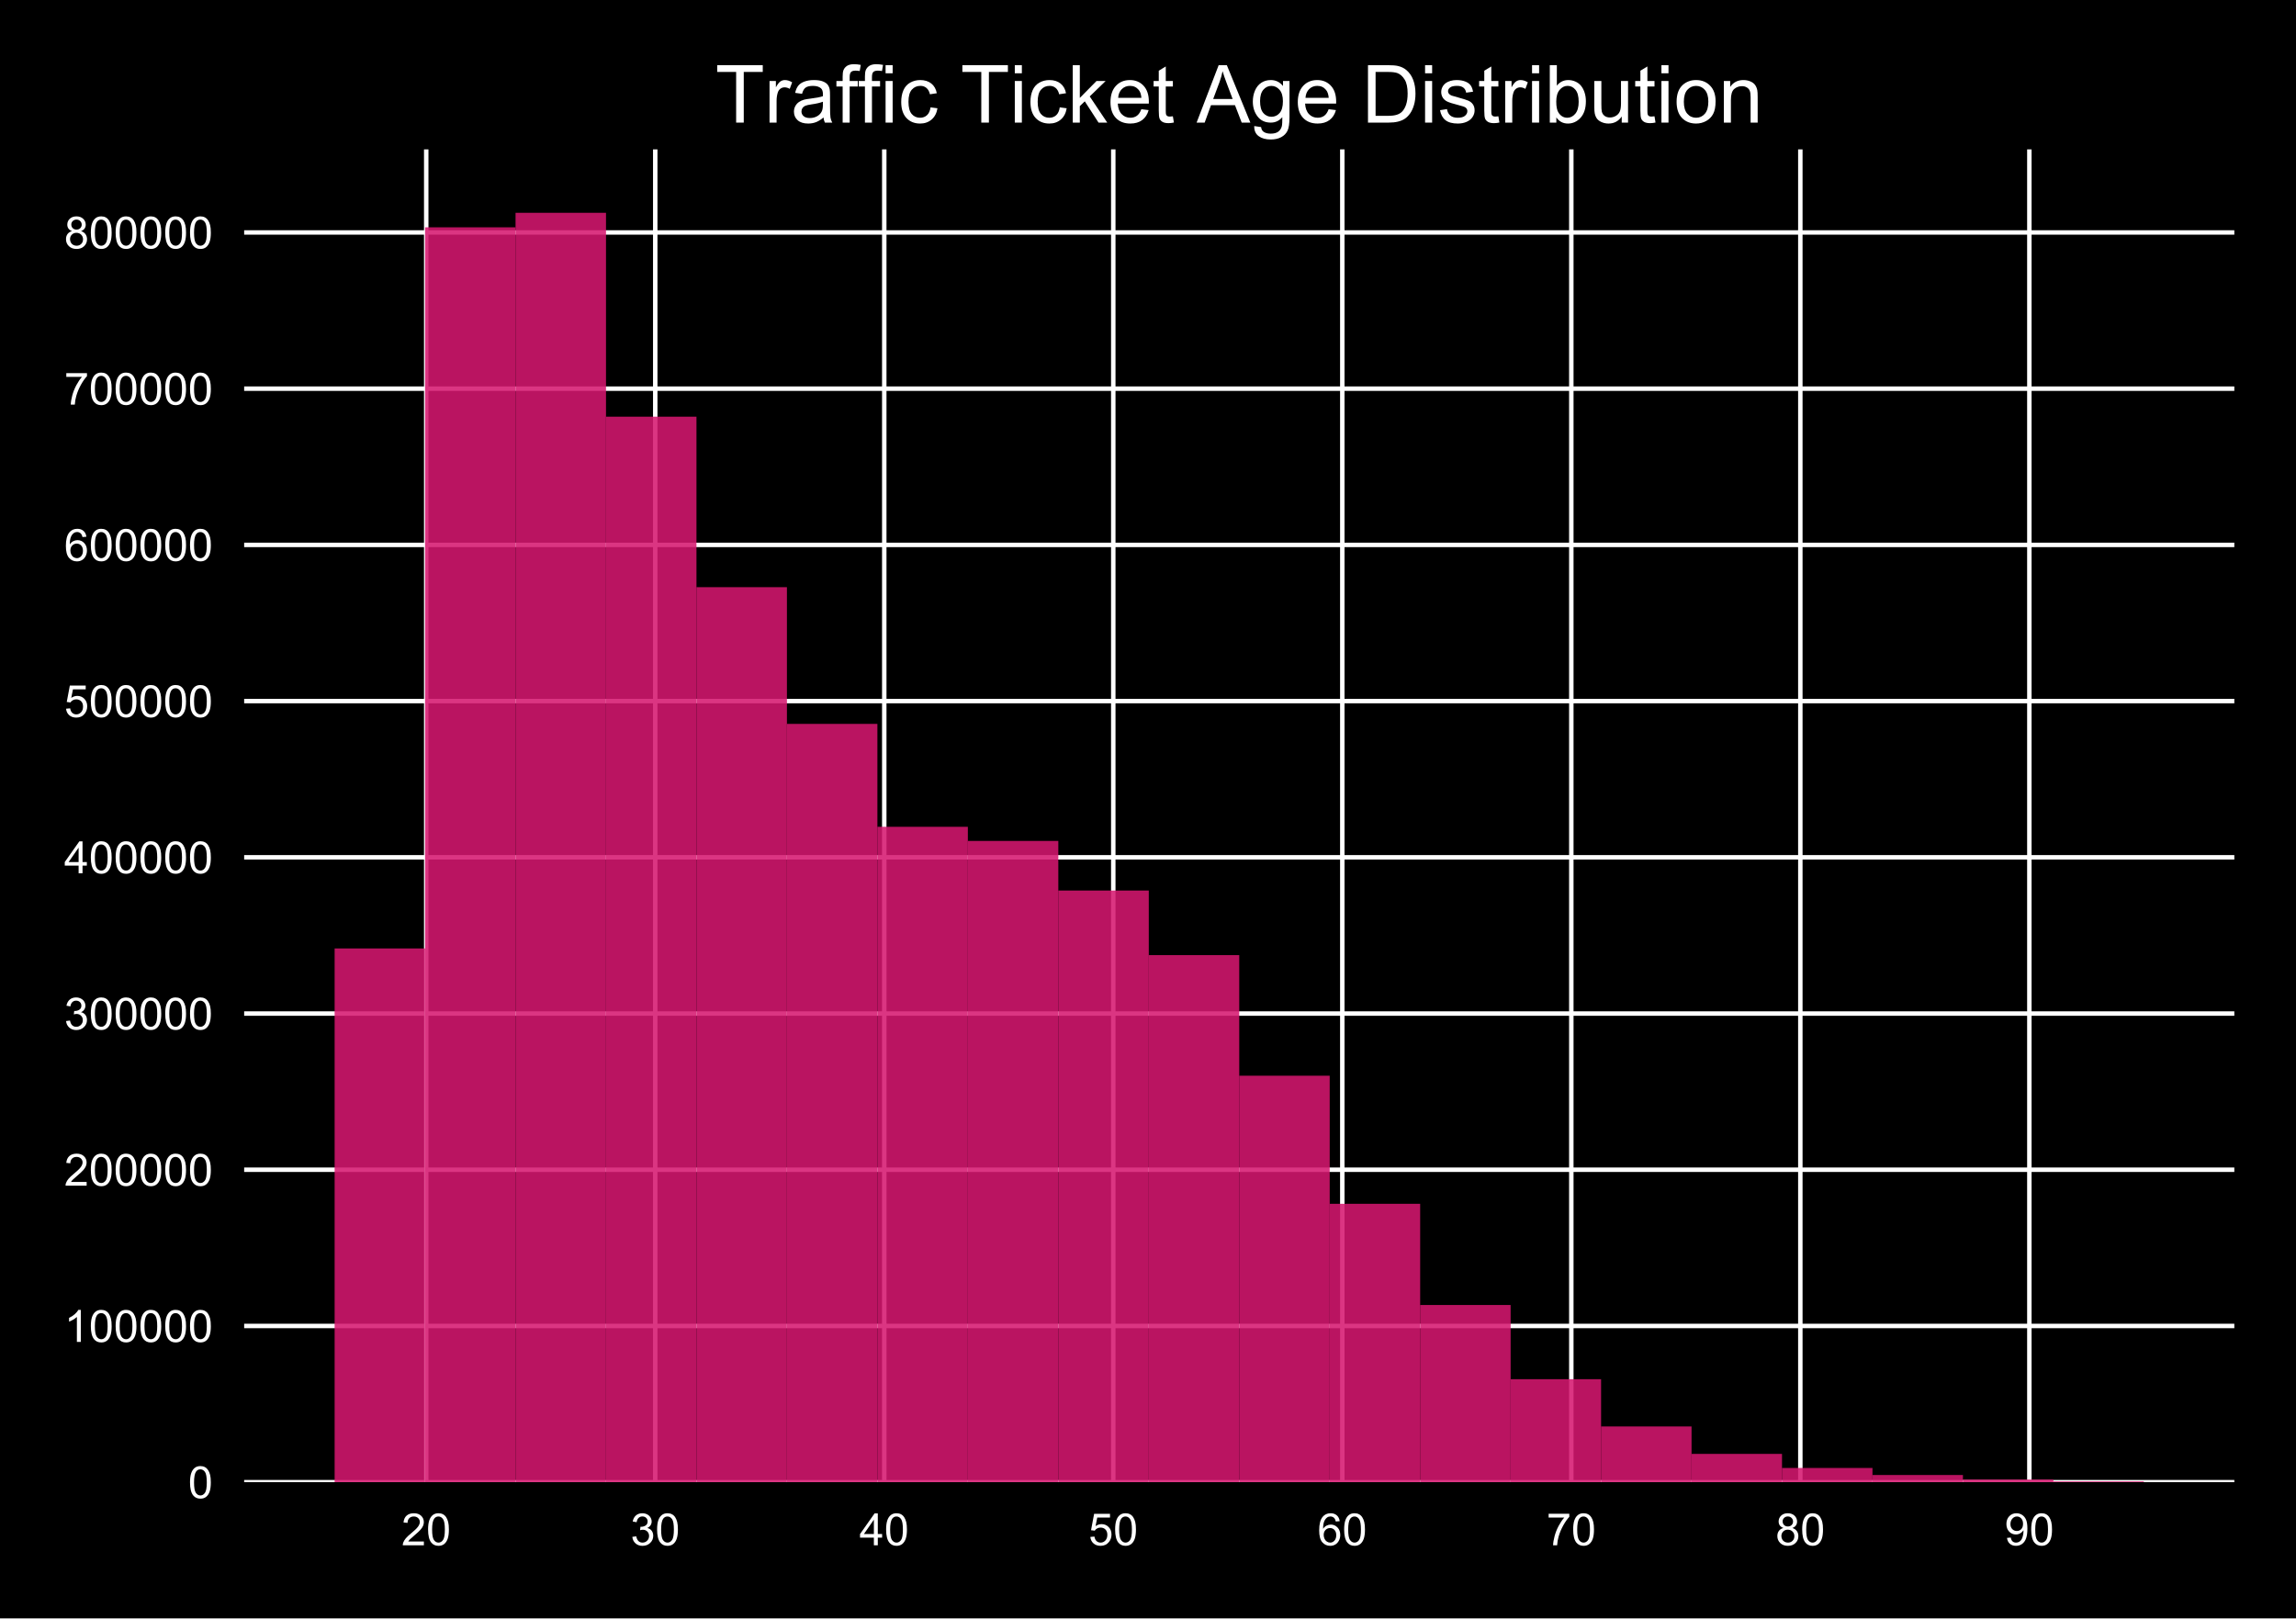
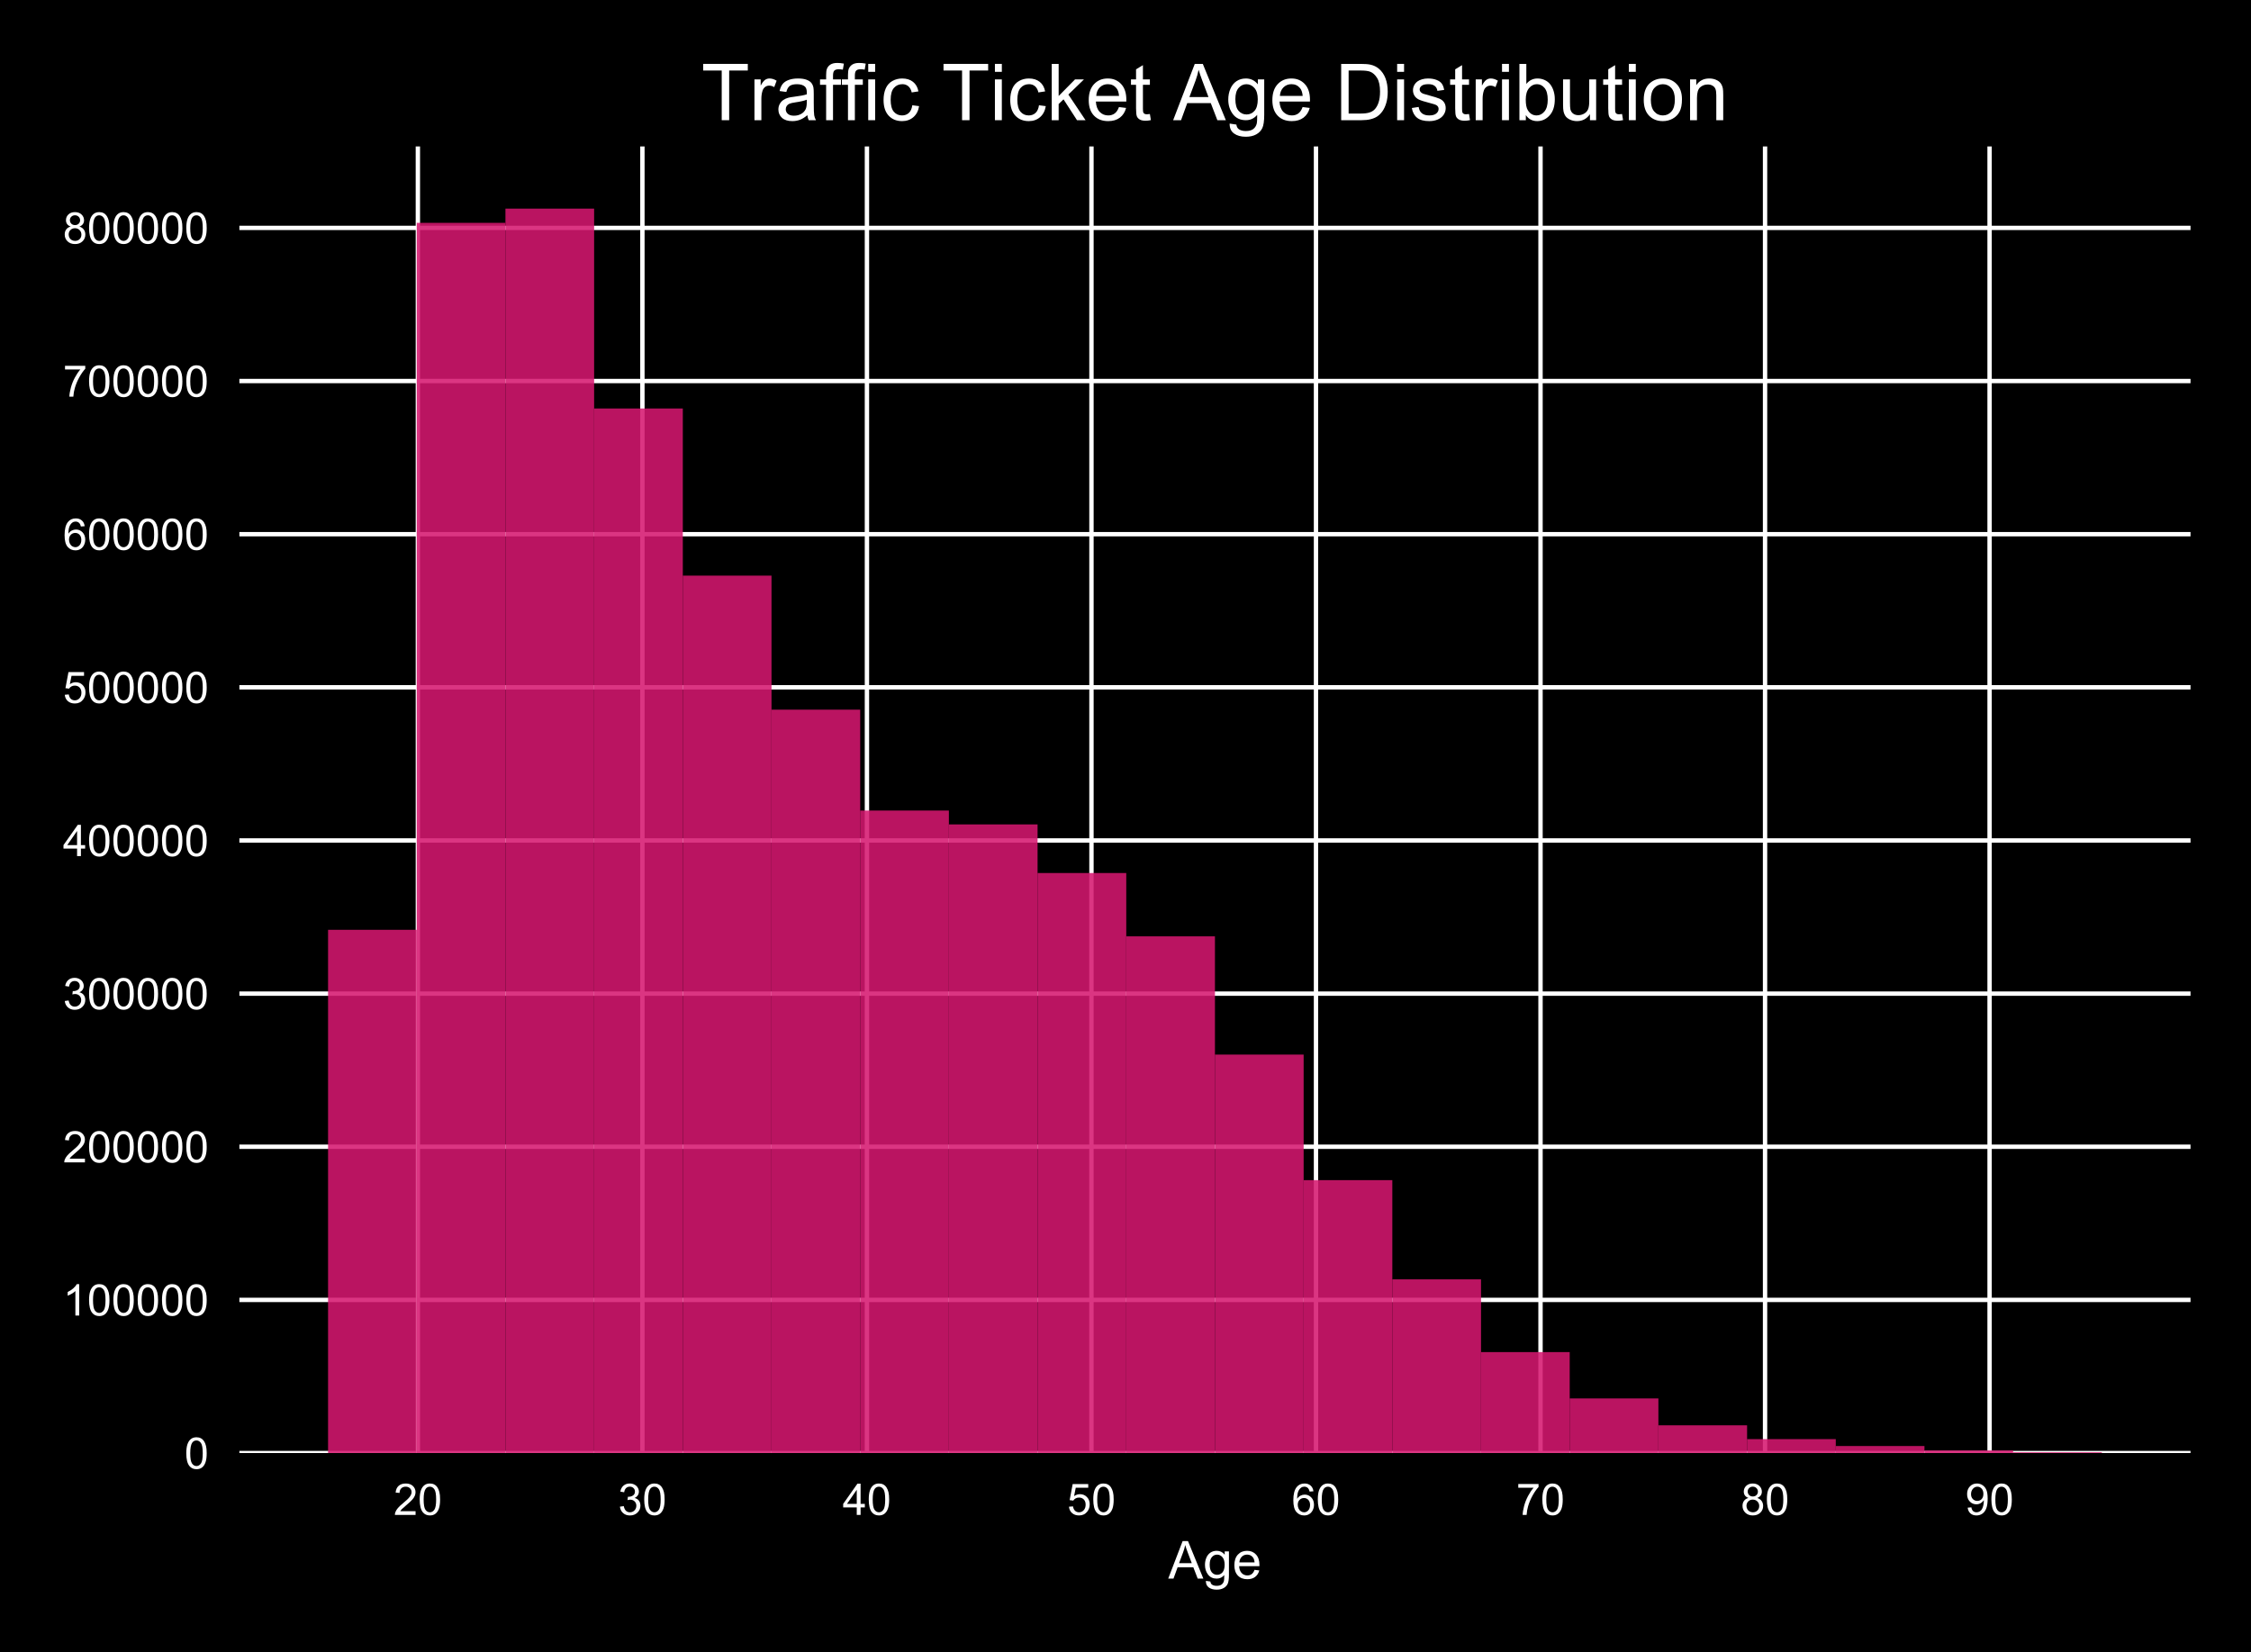
- <svg xmlns="http://www.w3.org/2000/svg" xmlns:xlink="http://www.w3.org/1999/xlink" height="363pt" version="1.1" viewBox="0 0 515 363" width="515pt">
+ <svg xmlns="http://www.w3.org/2000/svg" xmlns:xlink="http://www.w3.org/1999/xlink" height="378pt" version="1.1" viewBox="0 0 515 378" width="515pt">
  <defs>
    <style type="text/css">
*{stroke-linecap:butt;stroke-linejoin:round;}
  </style>
  </defs>
  <g id="figure_1">
    <g id="patch_1">
-       <path d="M 0 363.029  L 515.566 363.029  L 515.566 0  L 0 0  z " />
+       <path d="M 0 378.144  L 515.566 378.144  L 515.566 0  L 0 0  z " />
    </g>
    <g id="axes_1">
      <g id="patch_2">
        <path d="M 54.766 332.483  L 501.166 332.483  L 501.166 33.503  L 54.766 33.503  z " />
      </g>
      <g id="matplotlib.axis_1">
        <g id="xtick_1">
          <g id="line2d_1">
-             <path clip-path="url(#p47c327c710)" d="M 95.604 332.483  L 95.604 33.503  " style="fill:none;stroke:#ffffff;stroke-linecap:round;" />
+             <path clip-path="url(#p9e82badf1e)" d="M 95.604 332.483  L 95.604 33.503  " style="fill:none;stroke:#ffffff;stroke-linecap:round;" />
          </g>
          <g id="line2d_2" />
          <g id="text_1">
            <defs>
              <path d="M 50.344 8.453  L 50.344 0  L 3.031 0  Q 2.938 3.172 4.047 6.109  Q 5.859 10.938 9.828 15.625  Q 13.812 20.312 21.344 26.469  Q 33.016 36.031 37.109 41.625  Q 41.219 47.219 41.219 52.203  Q 41.219 57.422 37.469 61  Q 33.734 64.594 27.734 64.594  Q 21.391 64.594 17.578 60.781  Q 13.766 56.984 13.719 50.25  L 4.688 51.172  Q 5.609 61.281 11.656 66.578  Q 17.719 71.875 27.938 71.875  Q 38.234 71.875 44.234 66.156  Q 50.25 60.453 50.25 52  Q 50.25 47.703 48.484 43.547  Q 46.734 39.406 42.656 34.812  Q 38.578 30.219 29.109 22.219  Q 21.188 15.578 18.938 13.203  Q 16.703 10.844 15.234 8.453  z " id="ArialMT-32" />
              <path d="M 4.156 35.297  Q 4.156 48 6.766 55.734  Q 9.375 63.484 14.516 67.672  Q 19.672 71.875 27.484 71.875  Q 33.25 71.875 37.594 69.547  Q 41.938 67.234 44.766 62.859  Q 47.609 58.5 49.219 52.219  Q 50.828 45.953 50.828 35.297  Q 50.828 22.703 48.234 14.969  Q 45.656 7.234 40.5 3  Q 35.359 -1.219 27.484 -1.219  Q 17.141 -1.219 11.234 6.203  Q 4.156 15.141 4.156 35.297  z M 13.188 35.297  Q 13.188 17.672 17.312 11.828  Q 21.438 6 27.484 6  Q 33.547 6 37.672 11.859  Q 41.797 17.719 41.797 35.297  Q 41.797 52.984 37.672 58.781  Q 33.547 64.594 27.391 64.594  Q 21.344 64.594 17.719 59.469  Q 13.188 52.938 13.188 35.297  z " id="ArialMT-30" />
            </defs>
            <g style="fill:#ffffff;" transform="translate(90.04335 346.6413)scale(0.1 -0.1)">
              <use xlink:href="#ArialMT-32" />
              <use x="55.615" xlink:href="#ArialMT-30" />
            </g>
          </g>
        </g>
        <g id="xtick_2">
          <g id="line2d_3">
-             <path clip-path="url(#p47c327c710)" d="M 146.974 332.483  L 146.974 33.503  " style="fill:none;stroke:#ffffff;stroke-linecap:round;" />
+             <path clip-path="url(#p9e82badf1e)" d="M 146.974 332.483  L 146.974 33.503  " style="fill:none;stroke:#ffffff;stroke-linecap:round;" />
          </g>
          <g id="line2d_4" />
          <g id="text_2">
            <defs>
              <path d="M 4.203 18.891  L 12.984 20.062  Q 14.5 12.594 18.141 9.297  Q 21.781 6 27 6  Q 33.203 6 37.469 10.297  Q 41.75 14.594 41.75 20.953  Q 41.75 27 37.797 30.922  Q 33.844 34.859 27.734 34.859  Q 25.25 34.859 21.531 33.891  L 22.516 41.609  Q 23.391 41.5 23.922 41.5  Q 29.547 41.5 34.031 44.422  Q 38.531 47.359 38.531 53.469  Q 38.531 58.297 35.25 61.469  Q 31.984 64.656 26.812 64.656  Q 21.688 64.656 18.266 61.422  Q 14.844 58.203 13.875 51.766  L 5.078 53.328  Q 6.688 62.156 12.391 67.016  Q 18.109 71.875 26.609 71.875  Q 32.469 71.875 37.391 69.359  Q 42.328 66.844 44.938 62.5  Q 47.562 58.156 47.562 53.266  Q 47.562 48.641 45.062 44.828  Q 42.578 41.016 37.703 38.766  Q 44.047 37.312 47.562 32.688  Q 51.078 28.078 51.078 21.141  Q 51.078 11.766 44.234 5.25  Q 37.406 -1.266 26.953 -1.266  Q 17.531 -1.266 11.297 4.344  Q 5.078 9.969 4.203 18.891  z " id="ArialMT-33" />
            </defs>
            <g style="fill:#ffffff;" transform="translate(141.4127 346.6413)scale(0.1 -0.1)">
              <use xlink:href="#ArialMT-33" />
              <use x="55.615" xlink:href="#ArialMT-30" />
            </g>
          </g>
        </g>
        <g id="xtick_3">
          <g id="line2d_5">
-             <path clip-path="url(#p47c327c710)" d="M 198.343 332.483  L 198.343 33.503  " style="fill:none;stroke:#ffffff;stroke-linecap:round;" />
+             <path clip-path="url(#p9e82badf1e)" d="M 198.343 332.483  L 198.343 33.503  " style="fill:none;stroke:#ffffff;stroke-linecap:round;" />
          </g>
          <g id="line2d_6" />
          <g id="text_3">
            <defs>
              <path d="M 32.328 0  L 32.328 17.141  L 1.266 17.141  L 1.266 25.203  L 33.938 71.578  L 41.109 71.578  L 41.109 25.203  L 50.781 25.203  L 50.781 17.141  L 41.109 17.141  L 41.109 0  z M 32.328 25.203  L 32.328 57.469  L 9.906 25.203  z " id="ArialMT-34" />
            </defs>
            <g style="fill:#ffffff;" transform="translate(192.7821 346.6413)scale(0.1 -0.1)">
              <use xlink:href="#ArialMT-34" />
              <use x="55.615" xlink:href="#ArialMT-30" />
            </g>
          </g>
        </g>
        <g id="xtick_4">
          <g id="line2d_7">
-             <path clip-path="url(#p47c327c710)" d="M 249.712 332.483  L 249.712 33.503  " style="fill:none;stroke:#ffffff;stroke-linecap:round;" />
+             <path clip-path="url(#p9e82badf1e)" d="M 249.712 332.483  L 249.712 33.503  " style="fill:none;stroke:#ffffff;stroke-linecap:round;" />
          </g>
          <g id="line2d_8" />
          <g id="text_4">
            <defs>
              <path d="M 4.156 18.75  L 13.375 19.531  Q 14.406 12.797 18.141 9.391  Q 21.875 6 27.156 6  Q 33.5 6 37.891 10.781  Q 42.281 15.578 42.281 23.484  Q 42.281 31 38.062 35.344  Q 33.844 39.703 27 39.703  Q 22.75 39.703 19.328 37.766  Q 15.922 35.844 13.969 32.766  L 5.719 33.844  L 12.641 70.609  L 48.25 70.609  L 48.25 62.203  L 19.672 62.203  L 15.828 42.969  Q 22.266 47.469 29.344 47.469  Q 38.719 47.469 45.156 40.969  Q 51.609 34.469 51.609 24.266  Q 51.609 14.547 45.953 7.469  Q 39.062 -1.219 27.156 -1.219  Q 17.391 -1.219 11.203 4.25  Q 5.031 9.719 4.156 18.75  z " id="ArialMT-35" />
            </defs>
            <g style="fill:#ffffff;" transform="translate(244.1515 346.6413)scale(0.1 -0.1)">
              <use xlink:href="#ArialMT-35" />
              <use x="55.615" xlink:href="#ArialMT-30" />
            </g>
          </g>
        </g>
        <g id="xtick_5">
          <g id="line2d_9">
-             <path clip-path="url(#p47c327c710)" d="M 301.082 332.483  L 301.082 33.503  " style="fill:none;stroke:#ffffff;stroke-linecap:round;" />
+             <path clip-path="url(#p9e82badf1e)" d="M 301.082 332.483  L 301.082 33.503  " style="fill:none;stroke:#ffffff;stroke-linecap:round;" />
          </g>
          <g id="line2d_10" />
          <g id="text_5">
            <defs>
              <path d="M 49.75 54.047  L 41.016 53.375  Q 39.844 58.547 37.703 60.891  Q 34.125 64.656 28.906 64.656  Q 24.703 64.656 21.531 62.312  Q 17.391 59.281 14.984 53.469  Q 12.594 47.656 12.5 36.922  Q 15.672 41.75 20.266 44.094  Q 24.859 46.438 29.891 46.438  Q 38.672 46.438 44.844 39.969  Q 51.031 33.5 51.031 23.25  Q 51.031 16.5 48.125 10.719  Q 45.219 4.938 40.141 1.859  Q 35.062 -1.219 28.609 -1.219  Q 17.625 -1.219 10.688 6.859  Q 3.766 14.938 3.766 33.5  Q 3.766 54.25 11.422 63.672  Q 18.109 71.875 29.438 71.875  Q 37.891 71.875 43.281 67.141  Q 48.688 62.406 49.75 54.047  z M 13.875 23.188  Q 13.875 18.656 15.797 14.5  Q 17.719 10.359 21.188 8.172  Q 24.656 6 28.469 6  Q 34.031 6 38.031 10.484  Q 42.047 14.984 42.047 22.703  Q 42.047 30.125 38.078 34.391  Q 34.125 38.672 28.125 38.672  Q 22.172 38.672 18.016 34.391  Q 13.875 30.125 13.875 23.188  z " id="ArialMT-36" />
            </defs>
            <g style="fill:#ffffff;" transform="translate(295.5209 346.6413)scale(0.1 -0.1)">
              <use xlink:href="#ArialMT-36" />
              <use x="55.615" xlink:href="#ArialMT-30" />
            </g>
          </g>
        </g>
        <g id="xtick_6">
          <g id="line2d_11">
-             <path clip-path="url(#p47c327c710)" d="M 352.451 332.483  L 352.451 33.503  " style="fill:none;stroke:#ffffff;stroke-linecap:round;" />
+             <path clip-path="url(#p9e82badf1e)" d="M 352.451 332.483  L 352.451 33.503  " style="fill:none;stroke:#ffffff;stroke-linecap:round;" />
          </g>
          <g id="line2d_12" />
          <g id="text_6">
            <defs>
              <path d="M 4.734 62.203  L 4.734 70.656  L 51.078 70.656  L 51.078 63.812  Q 44.234 56.547 37.516 44.484  Q 30.812 32.422 27.156 19.672  Q 24.516 10.688 23.781 0  L 14.75 0  Q 14.891 8.453 18.062 20.406  Q 21.234 32.375 27.172 43.484  Q 33.109 54.594 39.797 62.203  z " id="ArialMT-37" />
            </defs>
            <g style="fill:#ffffff;" transform="translate(346.8903 346.6413)scale(0.1 -0.1)">
              <use xlink:href="#ArialMT-37" />
              <use x="55.615" xlink:href="#ArialMT-30" />
            </g>
          </g>
        </g>
        <g id="xtick_7">
          <g id="line2d_13">
-             <path clip-path="url(#p47c327c710)" d="M 403.821 332.483  L 403.821 33.503  " style="fill:none;stroke:#ffffff;stroke-linecap:round;" />
+             <path clip-path="url(#p9e82badf1e)" d="M 403.821 332.483  L 403.821 33.503  " style="fill:none;stroke:#ffffff;stroke-linecap:round;" />
          </g>
          <g id="line2d_14" />
          <g id="text_7">
            <defs>
              <path d="M 17.672 38.812  Q 12.203 40.828 9.562 44.531  Q 6.938 48.25 6.938 53.422  Q 6.938 61.234 12.547 66.547  Q 18.172 71.875 27.484 71.875  Q 36.859 71.875 42.578 66.422  Q 48.297 60.984 48.297 53.172  Q 48.297 48.188 45.672 44.5  Q 43.062 40.828 37.75 38.812  Q 44.344 36.672 47.781 31.875  Q 51.219 27.094 51.219 20.453  Q 51.219 11.281 44.719 5.031  Q 38.234 -1.219 27.641 -1.219  Q 17.047 -1.219 10.547 5.047  Q 4.047 11.328 4.047 20.703  Q 4.047 27.688 7.594 32.391  Q 11.141 37.109 17.672 38.812  z M 15.922 53.719  Q 15.922 48.641 19.188 45.406  Q 22.469 42.188 27.688 42.188  Q 32.766 42.188 36.016 45.375  Q 39.266 48.578 39.266 53.219  Q 39.266 58.062 35.906 61.359  Q 32.562 64.656 27.594 64.656  Q 22.562 64.656 19.234 61.422  Q 15.922 58.203 15.922 53.719  z M 13.094 20.656  Q 13.094 16.891 14.875 13.375  Q 16.656 9.859 20.172 7.922  Q 23.688 6 27.734 6  Q 34.031 6 38.125 10.047  Q 42.234 14.109 42.234 20.359  Q 42.234 26.703 38.016 30.859  Q 33.797 35.016 27.438 35.016  Q 21.234 35.016 17.156 30.906  Q 13.094 26.812 13.094 20.656  z " id="ArialMT-38" />
            </defs>
            <g style="fill:#ffffff;" transform="translate(398.2597 346.6413)scale(0.1 -0.1)">
              <use xlink:href="#ArialMT-38" />
              <use x="55.615" xlink:href="#ArialMT-30" />
            </g>
          </g>
        </g>
        <g id="xtick_8">
          <g id="line2d_15">
-             <path clip-path="url(#p47c327c710)" d="M 455.19 332.483  L 455.19 33.503  " style="fill:none;stroke:#ffffff;stroke-linecap:round;" />
+             <path clip-path="url(#p9e82badf1e)" d="M 455.19 332.483  L 455.19 33.503  " style="fill:none;stroke:#ffffff;stroke-linecap:round;" />
          </g>
          <g id="line2d_16" />
          <g id="text_8">
            <defs>
              <path d="M 5.469 16.547  L 13.922 17.328  Q 14.984 11.375 18.016 8.688  Q 21.047 6 25.781 6  Q 29.828 6 32.875 7.859  Q 35.938 9.719 37.891 12.812  Q 39.844 15.922 41.156 21.188  Q 42.484 26.469 42.484 31.938  Q 42.484 32.516 42.438 33.688  Q 39.797 29.5 35.234 26.875  Q 30.672 24.266 25.344 24.266  Q 16.453 24.266 10.297 30.703  Q 4.156 37.156 4.156 47.703  Q 4.156 58.594 10.578 65.234  Q 17 71.875 26.656 71.875  Q 33.641 71.875 39.422 68.109  Q 45.219 64.359 48.219 57.391  Q 51.219 50.438 51.219 37.25  Q 51.219 23.531 48.234 15.406  Q 45.266 7.281 39.375 3.031  Q 33.5 -1.219 25.594 -1.219  Q 17.188 -1.219 11.859 3.438  Q 6.547 8.109 5.469 16.547  z M 41.453 48.141  Q 41.453 55.719 37.422 60.156  Q 33.406 64.594 27.734 64.594  Q 21.875 64.594 17.531 59.812  Q 13.188 55.031 13.188 47.406  Q 13.188 40.578 17.312 36.297  Q 21.438 32.031 27.484 32.031  Q 33.594 32.031 37.516 36.297  Q 41.453 40.578 41.453 48.141  z " id="ArialMT-39" />
            </defs>
            <g style="fill:#ffffff;" transform="translate(449.6291 346.6413)scale(0.1 -0.1)">
              <use xlink:href="#ArialMT-39" />
              <use x="55.615" xlink:href="#ArialMT-30" />
            </g>
+           </g>
+         </g>
+         <g id="text_9">
+           <defs>
+             <path d="M -0.141 0  L 27.344 71.578  L 37.547 71.578  L 66.844 0  L 56.062 0  L 47.703 21.688  L 17.781 21.688  L 9.906 0  z M 20.516 29.391  L 44.781 29.391  L 37.312 49.219  Q 33.891 58.25 32.234 64.062  Q 30.859 57.172 28.375 50.391  z " id="ArialMT-41" />
+             <path d="M 4.984 -4.297  L 13.531 -5.562  Q 14.062 -9.516 16.5 -11.328  Q 19.781 -13.766 25.438 -13.766  Q 31.547 -13.766 34.859 -11.328  Q 38.188 -8.891 39.359 -4.5  Q 40.047 -1.812 39.984 6.781  Q 34.234 0 25.641 0  Q 14.938 0 9.078 7.719  Q 3.219 15.438 3.219 26.219  Q 3.219 33.641 5.906 39.906  Q 8.594 46.188 13.688 49.609  Q 18.797 53.031 25.688 53.031  Q 34.859 53.031 40.828 45.609  L 40.828 51.859  L 48.922 51.859  L 48.922 7.031  Q 48.922 -5.078 46.453 -10.125  Q 44 -15.188 38.641 -18.109  Q 33.297 -21.047 25.484 -21.047  Q 16.219 -21.047 10.5 -16.875  Q 4.781 -12.703 4.984 -4.297  z M 12.25 26.859  Q 12.25 16.656 16.297 11.969  Q 20.359 7.281 26.469 7.281  Q 32.516 7.281 36.609 11.938  Q 40.719 16.609 40.719 26.562  Q 40.719 36.078 36.5 40.906  Q 32.281 45.75 26.312 45.75  Q 20.453 45.75 16.344 40.984  Q 12.25 36.234 12.25 26.859  z " id="ArialMT-67" />
+             <path d="M 42.094 16.703  L 51.172 15.578  Q 49.031 7.625 43.219 3.219  Q 37.406 -1.172 28.375 -1.172  Q 17 -1.172 10.328 5.828  Q 3.656 12.844 3.656 25.484  Q 3.656 38.578 10.391 45.797  Q 17.141 53.031 27.875 53.031  Q 38.281 53.031 44.875 45.953  Q 51.469 38.875 51.469 26.031  Q 51.469 25.25 51.422 23.688  L 12.75 23.688  Q 13.234 15.141 17.578 10.594  Q 21.922 6.062 28.422 6.062  Q 33.25 6.062 36.672 8.594  Q 40.094 11.141 42.094 16.703  z M 13.234 30.906  L 42.188 30.906  Q 41.609 37.453 38.875 40.719  Q 34.672 45.797 27.984 45.797  Q 21.922 45.797 17.797 41.75  Q 13.672 37.703 13.234 30.906  z " id="ArialMT-65" />
+           </defs>
+           <g style="fill:#ffffff;" transform="translate(267.2903 361.2181)scale(0.12 -0.12)">
+             <use xlink:href="#ArialMT-41" />
+             <use x="66.699" xlink:href="#ArialMT-67" />
+             <use x="122.314" xlink:href="#ArialMT-65" />
          </g>
        </g>
      </g>
      <g id="matplotlib.axis_2">
        <g id="ytick_1">
          <g id="line2d_17">
-             <path clip-path="url(#p47c327c710)" d="M 54.766 332.483  L 501.166 332.483  " style="fill:none;stroke:#ffffff;stroke-linecap:round;" />
+             <path clip-path="url(#p9e82badf1e)" d="M 54.766 332.483  L 501.166 332.483  " style="fill:none;stroke:#ffffff;stroke-linecap:round;" />
          </g>
          <g id="line2d_18" />
-           <g id="text_9">
+           <g id="text_10">
            <g style="fill:#ffffff;" transform="translate(42.20469 336.0623)scale(0.1 -0.1)">
              <use xlink:href="#ArialMT-30" />
            </g>
          </g>
        </g>
        <g id="ytick_2">
          <g id="line2d_19">
-             <path clip-path="url(#p47c327c710)" d="M 54.766 297.441  L 501.166 297.441  " style="fill:none;stroke:#ffffff;stroke-linecap:round;" />
+             <path clip-path="url(#p9e82badf1e)" d="M 54.766 297.441  L 501.166 297.441  " style="fill:none;stroke:#ffffff;stroke-linecap:round;" />
          </g>
          <g id="line2d_20" />
-           <g id="text_10">
+           <g id="text_11">
            <defs>
              <path d="M 37.25 0  L 28.469 0  L 28.469 56  Q 25.297 52.984 20.141 49.953  Q 14.984 46.922 10.891 45.406  L 10.891 53.906  Q 18.266 57.375 23.781 62.297  Q 29.297 67.234 31.594 71.875  L 37.25 71.875  z " id="ArialMT-31" />
            </defs>
            <g style="fill:#ffffff;" transform="translate(14.4 301.0201)scale(0.1 -0.1)">
              <use xlink:href="#ArialMT-31" />
              <use x="55.615" xlink:href="#ArialMT-30" />
              <use x="111.23" xlink:href="#ArialMT-30" />
              <use x="166.846" xlink:href="#ArialMT-30" />
              <use x="222.461" xlink:href="#ArialMT-30" />
              <use x="278.076" xlink:href="#ArialMT-30" />
            </g>
          </g>
        </g>
        <g id="ytick_3">
          <g id="line2d_21">
-             <path clip-path="url(#p47c327c710)" d="M 54.766 262.399  L 501.166 262.399  " style="fill:none;stroke:#ffffff;stroke-linecap:round;" />
+             <path clip-path="url(#p9e82badf1e)" d="M 54.766 262.399  L 501.166 262.399  " style="fill:none;stroke:#ffffff;stroke-linecap:round;" />
          </g>
          <g id="line2d_22" />
-           <g id="text_11">
+           <g id="text_12">
            <g style="fill:#ffffff;" transform="translate(14.4 265.9779)scale(0.1 -0.1)">
              <use xlink:href="#ArialMT-32" />
              <use x="55.615" xlink:href="#ArialMT-30" />
              <use x="111.23" xlink:href="#ArialMT-30" />
              <use x="166.846" xlink:href="#ArialMT-30" />
              <use x="222.461" xlink:href="#ArialMT-30" />
              <use x="278.076" xlink:href="#ArialMT-30" />
            </g>
          </g>
        </g>
        <g id="ytick_4">
          <g id="line2d_23">
-             <path clip-path="url(#p47c327c710)" d="M 54.766 227.357  L 501.166 227.357  " style="fill:none;stroke:#ffffff;stroke-linecap:round;" />
+             <path clip-path="url(#p9e82badf1e)" d="M 54.766 227.357  L 501.166 227.357  " style="fill:none;stroke:#ffffff;stroke-linecap:round;" />
          </g>
          <g id="line2d_24" />
-           <g id="text_12">
+           <g id="text_13">
            <g style="fill:#ffffff;" transform="translate(14.4 230.9357)scale(0.1 -0.1)">
              <use xlink:href="#ArialMT-33" />
              <use x="55.615" xlink:href="#ArialMT-30" />
              <use x="111.23" xlink:href="#ArialMT-30" />
              <use x="166.846" xlink:href="#ArialMT-30" />
              <use x="222.461" xlink:href="#ArialMT-30" />
              <use x="278.076" xlink:href="#ArialMT-30" />
            </g>
          </g>
        </g>
        <g id="ytick_5">
          <g id="line2d_25">
-             <path clip-path="url(#p47c327c710)" d="M 54.766 192.315  L 501.166 192.315  " style="fill:none;stroke:#ffffff;stroke-linecap:round;" />
+             <path clip-path="url(#p9e82badf1e)" d="M 54.766 192.315  L 501.166 192.315  " style="fill:none;stroke:#ffffff;stroke-linecap:round;" />
          </g>
          <g id="line2d_26" />
-           <g id="text_13">
+           <g id="text_14">
            <g style="fill:#ffffff;" transform="translate(14.4 195.8935)scale(0.1 -0.1)">
              <use xlink:href="#ArialMT-34" />
              <use x="55.615" xlink:href="#ArialMT-30" />
              <use x="111.23" xlink:href="#ArialMT-30" />
              <use x="166.846" xlink:href="#ArialMT-30" />
              <use x="222.461" xlink:href="#ArialMT-30" />
              <use x="278.076" xlink:href="#ArialMT-30" />
            </g>
          </g>
        </g>
        <g id="ytick_6">
          <g id="line2d_27">
-             <path clip-path="url(#p47c327c710)" d="M 54.766 157.272  L 501.166 157.272  " style="fill:none;stroke:#ffffff;stroke-linecap:round;" />
+             <path clip-path="url(#p9e82badf1e)" d="M 54.766 157.272  L 501.166 157.272  " style="fill:none;stroke:#ffffff;stroke-linecap:round;" />
          </g>
          <g id="line2d_28" />
-           <g id="text_14">
+           <g id="text_15">
            <g style="fill:#ffffff;" transform="translate(14.4 160.8513)scale(0.1 -0.1)">
              <use xlink:href="#ArialMT-35" />
              <use x="55.615" xlink:href="#ArialMT-30" />
              <use x="111.23" xlink:href="#ArialMT-30" />
              <use x="166.846" xlink:href="#ArialMT-30" />
              <use x="222.461" xlink:href="#ArialMT-30" />
              <use x="278.076" xlink:href="#ArialMT-30" />
            </g>
          </g>
        </g>
        <g id="ytick_7">
          <g id="line2d_29">
-             <path clip-path="url(#p47c327c710)" d="M 54.766 122.23  L 501.166 122.23  " style="fill:none;stroke:#ffffff;stroke-linecap:round;" />
+             <path clip-path="url(#p9e82badf1e)" d="M 54.766 122.23  L 501.166 122.23  " style="fill:none;stroke:#ffffff;stroke-linecap:round;" />
          </g>
          <g id="line2d_30" />
-           <g id="text_15">
+           <g id="text_16">
            <g style="fill:#ffffff;" transform="translate(14.4 125.8091)scale(0.1 -0.1)">
              <use xlink:href="#ArialMT-36" />
              <use x="55.615" xlink:href="#ArialMT-30" />
              <use x="111.23" xlink:href="#ArialMT-30" />
              <use x="166.846" xlink:href="#ArialMT-30" />
              <use x="222.461" xlink:href="#ArialMT-30" />
              <use x="278.076" xlink:href="#ArialMT-30" />
            </g>
          </g>
        </g>
        <g id="ytick_8">
          <g id="line2d_31">
-             <path clip-path="url(#p47c327c710)" d="M 54.766 87.188  L 501.166 87.188  " style="fill:none;stroke:#ffffff;stroke-linecap:round;" />
+             <path clip-path="url(#p9e82badf1e)" d="M 54.766 87.188  L 501.166 87.188  " style="fill:none;stroke:#ffffff;stroke-linecap:round;" />
          </g>
          <g id="line2d_32" />
-           <g id="text_16">
+           <g id="text_17">
            <g style="fill:#ffffff;" transform="translate(14.4 90.76686)scale(0.1 -0.1)">
              <use xlink:href="#ArialMT-37" />
              <use x="55.615" xlink:href="#ArialMT-30" />
              <use x="111.23" xlink:href="#ArialMT-30" />
              <use x="166.846" xlink:href="#ArialMT-30" />
              <use x="222.461" xlink:href="#ArialMT-30" />
              <use x="278.076" xlink:href="#ArialMT-30" />
            </g>
          </g>
        </g>
        <g id="ytick_9">
          <g id="line2d_33">
-             <path clip-path="url(#p47c327c710)" d="M 54.766 52.146  L 501.166 52.146  " style="fill:none;stroke:#ffffff;stroke-linecap:round;" />
+             <path clip-path="url(#p9e82badf1e)" d="M 54.766 52.146  L 501.166 52.146  " style="fill:none;stroke:#ffffff;stroke-linecap:round;" />
          </g>
          <g id="line2d_34" />
-           <g id="text_17">
+           <g id="text_18">
            <g style="fill:#ffffff;" transform="translate(14.4 55.72464)scale(0.1 -0.1)">
              <use xlink:href="#ArialMT-38" />
              <use x="55.615" xlink:href="#ArialMT-30" />
              <use x="111.23" xlink:href="#ArialMT-30" />
              <use x="166.846" xlink:href="#ArialMT-30" />
              <use x="222.461" xlink:href="#ArialMT-30" />
              <use x="278.076" xlink:href="#ArialMT-30" />
            </g>
          </g>
        </g>
      </g>
      <g id="patch_3">
-         <path clip-path="url(#p47c327c710)" d="M 75.057 332.483  L 95.347 332.483  L 95.347 212.755  L 75.057 212.755  z " style="fill:#d5186f;fill-opacity:0.871;" />
+         <path clip-path="url(#p9e82badf1e)" d="M 75.057 332.483  L 95.347 332.483  L 95.347 212.755  L 75.057 212.755  z " style="fill:#d5186f;fill-opacity:0.871;" />
      </g>
      <g id="patch_4">
-         <path clip-path="url(#p47c327c710)" d="M 95.347 332.483  L 115.638 332.483  L 115.638 50.995  L 95.347 50.995  z " style="fill:#d5186f;fill-opacity:0.871;" />
+         <path clip-path="url(#p9e82badf1e)" d="M 95.347 332.483  L 115.638 332.483  L 115.638 50.995  L 95.347 50.995  z " style="fill:#d5186f;fill-opacity:0.871;" />
      </g>
      <g id="patch_5">
-         <path clip-path="url(#p47c327c710)" d="M 115.638 332.483  L 135.929 332.483  L 135.929 47.741  L 115.638 47.741  z " style="fill:#d5186f;fill-opacity:0.871;" />
+         <path clip-path="url(#p9e82badf1e)" d="M 115.638 332.483  L 135.929 332.483  L 135.929 47.741  L 115.638 47.741  z " style="fill:#d5186f;fill-opacity:0.871;" />
      </g>
      <g id="patch_6">
-         <path clip-path="url(#p47c327c710)" d="M 135.929 332.483  L 156.22 332.483  L 156.22 93.471  L 135.929 93.471  z " style="fill:#d5186f;fill-opacity:0.871;" />
+         <path clip-path="url(#p9e82badf1e)" d="M 135.929 332.483  L 156.22 332.483  L 156.22 93.471  L 135.929 93.471  z " style="fill:#d5186f;fill-opacity:0.871;" />
      </g>
      <g id="patch_7">
-         <path clip-path="url(#p47c327c710)" d="M 156.22 332.483  L 176.511 332.483  L 176.511 131.714  L 156.22 131.714  z " style="fill:#d5186f;fill-opacity:0.871;" />
+         <path clip-path="url(#p9e82badf1e)" d="M 156.22 332.483  L 176.511 332.483  L 176.511 131.714  L 156.22 131.714  z " style="fill:#d5186f;fill-opacity:0.871;" />
      </g>
      <g id="patch_8">
-         <path clip-path="url(#p47c327c710)" d="M 176.511 332.483  L 196.802 332.483  L 196.802 162.376  L 176.511 162.376  z " style="fill:#d5186f;fill-opacity:0.871;" />
+         <path clip-path="url(#p9e82badf1e)" d="M 176.511 332.483  L 196.802 332.483  L 196.802 162.376  L 176.511 162.376  z " style="fill:#d5186f;fill-opacity:0.871;" />
      </g>
      <g id="patch_9">
-         <path clip-path="url(#p47c327c710)" d="M 196.802 332.483  L 217.093 332.483  L 217.093 185.462  L 196.802 185.462  z " style="fill:#d5186f;fill-opacity:0.871;" />
+         <path clip-path="url(#p9e82badf1e)" d="M 196.802 332.483  L 217.093 332.483  L 217.093 185.462  L 196.802 185.462  z " style="fill:#d5186f;fill-opacity:0.871;" />
      </g>
      <g id="patch_10">
-         <path clip-path="url(#p47c327c710)" d="M 217.093 332.483  L 237.384 332.483  L 237.384 188.641  L 217.093 188.641  z " style="fill:#d5186f;fill-opacity:0.871;" />
+         <path clip-path="url(#p9e82badf1e)" d="M 217.093 332.483  L 237.384 332.483  L 237.384 188.641  L 217.093 188.641  z " style="fill:#d5186f;fill-opacity:0.871;" />
      </g>
      <g id="patch_11">
-         <path clip-path="url(#p47c327c710)" d="M 237.384 332.483  L 257.675 332.483  L 257.675 199.77  L 237.384 199.77  z " style="fill:#d5186f;fill-opacity:0.871;" />
+         <path clip-path="url(#p9e82badf1e)" d="M 237.384 332.483  L 257.675 332.483  L 257.675 199.77  L 237.384 199.77  z " style="fill:#d5186f;fill-opacity:0.871;" />
      </g>
      <g id="patch_12">
-         <path clip-path="url(#p47c327c710)" d="M 257.675 332.483  L 277.966 332.483  L 277.966 214.257  L 257.675 214.257  z " style="fill:#d5186f;fill-opacity:0.871;" />
+         <path clip-path="url(#p9e82badf1e)" d="M 257.675 332.483  L 277.966 332.483  L 277.966 214.257  L 257.675 214.257  z " style="fill:#d5186f;fill-opacity:0.871;" />
      </g>
      <g id="patch_13">
-         <path clip-path="url(#p47c327c710)" d="M 277.966 332.483  L 298.257 332.483  L 298.257 241.303  L 277.966 241.303  z " style="fill:#d5186f;fill-opacity:0.871;" />
+         <path clip-path="url(#p9e82badf1e)" d="M 277.966 332.483  L 298.257 332.483  L 298.257 241.303  L 277.966 241.303  z " style="fill:#d5186f;fill-opacity:0.871;" />
      </g>
      <g id="patch_14">
-         <path clip-path="url(#p47c327c710)" d="M 298.257 332.483  L 318.547 332.483  L 318.547 270.032  L 298.257 270.032  z " style="fill:#d5186f;fill-opacity:0.871;" />
+         <path clip-path="url(#p9e82badf1e)" d="M 298.257 332.483  L 318.547 332.483  L 318.547 270.032  L 298.257 270.032  z " style="fill:#d5186f;fill-opacity:0.871;" />
      </g>
      <g id="patch_15">
-         <path clip-path="url(#p47c327c710)" d="M 318.547 332.483  L 338.838 332.483  L 338.838 292.736  L 318.547 292.736  z " style="fill:#d5186f;fill-opacity:0.871;" />
+         <path clip-path="url(#p9e82badf1e)" d="M 318.547 332.483  L 338.838 332.483  L 338.838 292.736  L 318.547 292.736  z " style="fill:#d5186f;fill-opacity:0.871;" />
      </g>
      <g id="patch_16">
-         <path clip-path="url(#p47c327c710)" d="M 338.838 332.483  L 359.129 332.483  L 359.129 309.382  L 338.838 309.382  z " style="fill:#d5186f;fill-opacity:0.871;" />
+         <path clip-path="url(#p9e82badf1e)" d="M 338.838 332.483  L 359.129 332.483  L 359.129 309.382  L 338.838 309.382  z " style="fill:#d5186f;fill-opacity:0.871;" />
      </g>
      <g id="patch_17">
-         <path clip-path="url(#p47c327c710)" d="M 359.129 332.483  L 379.42 332.483  L 379.42 319.989  L 359.129 319.989  z " style="fill:#d5186f;fill-opacity:0.871;" />
+         <path clip-path="url(#p9e82badf1e)" d="M 359.129 332.483  L 379.42 332.483  L 379.42 319.989  L 359.129 319.989  z " style="fill:#d5186f;fill-opacity:0.871;" />
      </g>
      <g id="patch_18">
-         <path clip-path="url(#p47c327c710)" d="M 379.42 332.483  L 399.711 332.483  L 399.711 326.139  L 379.42 326.139  z " style="fill:#d5186f;fill-opacity:0.871;" />
+         <path clip-path="url(#p9e82badf1e)" d="M 379.42 332.483  L 399.711 332.483  L 399.711 326.139  L 379.42 326.139  z " style="fill:#d5186f;fill-opacity:0.871;" />
      </g>
      <g id="patch_19">
-         <path clip-path="url(#p47c327c710)" d="M 399.711 332.483  L 420.002 332.483  L 420.002 329.291  L 399.711 329.291  z " style="fill:#d5186f;fill-opacity:0.871;" />
+         <path clip-path="url(#p9e82badf1e)" d="M 399.711 332.483  L 420.002 332.483  L 420.002 329.291  L 399.711 329.291  z " style="fill:#d5186f;fill-opacity:0.871;" />
      </g>
      <g id="patch_20">
-         <path clip-path="url(#p47c327c710)" d="M 420.002 332.483  L 440.293 332.483  L 440.293 330.874  L 420.002 330.874  z " style="fill:#d5186f;fill-opacity:0.871;" />
+         <path clip-path="url(#p9e82badf1e)" d="M 420.002 332.483  L 440.293 332.483  L 440.293 330.874  L 420.002 330.874  z " style="fill:#d5186f;fill-opacity:0.871;" />
      </g>
      <g id="patch_21">
-         <path clip-path="url(#p47c327c710)" d="M 440.293 332.483  L 460.584 332.483  L 460.584 331.891  L 440.293 331.891  z " style="fill:#d5186f;fill-opacity:0.871;" />
+         <path clip-path="url(#p9e82badf1e)" d="M 440.293 332.483  L 460.584 332.483  L 460.584 331.891  L 440.293 331.891  z " style="fill:#d5186f;fill-opacity:0.871;" />
      </g>
      <g id="patch_22">
-         <path clip-path="url(#p47c327c710)" d="M 460.584 332.483  L 480.875 332.483  L 480.875 332.309  L 460.584 332.309  z " style="fill:#d5186f;fill-opacity:0.871;" />
+         <path clip-path="url(#p9e82badf1e)" d="M 460.584 332.483  L 480.875 332.483  L 480.875 332.309  L 460.584 332.309  z " style="fill:#d5186f;fill-opacity:0.871;" />
      </g>
      <g id="patch_23">
        <path d="M 54.766 332.483  L 54.766 33.503  " style="fill:none;" />
      </g>
      <g id="patch_24">
        <path d="M 501.166 332.483  L 501.166 33.503  " style="fill:none;" />
      </g>
      <g id="patch_25">
        <path d="M 54.766 332.483  L 501.166 332.483  " style="fill:none;" />
      </g>
      <g id="patch_26">
        <path d="M 54.766 33.503  L 501.166 33.503  " style="fill:none;" />
      </g>
-       <g id="text_18">
+       <g id="text_19">
        <defs>
          <path d="M 25.922 0  L 25.922 63.141  L 2.344 63.141  L 2.344 71.578  L 59.078 71.578  L 59.078 63.141  L 35.406 63.141  L 35.406 0  z " id="ArialMT-54" />
          <path d="M 6.5 0  L 6.5 51.859  L 14.406 51.859  L 14.406 44  Q 17.438 49.516 20 51.266  Q 22.562 53.031 25.641 53.031  Q 30.078 53.031 34.672 50.203  L 31.641 42.047  Q 28.422 43.953 25.203 43.953  Q 22.312 43.953 20.016 42.219  Q 17.719 40.484 16.75 37.406  Q 15.281 32.719 15.281 27.156  L 15.281 0  z " id="ArialMT-72" />
          <path d="M 40.438 6.391  Q 35.547 2.25 31.031 0.531  Q 26.516 -1.172 21.344 -1.172  Q 12.797 -1.172 8.203 3  Q 3.609 7.172 3.609 13.672  Q 3.609 17.484 5.344 20.625  Q 7.078 23.781 9.891 25.688  Q 12.703 27.594 16.219 28.562  Q 18.797 29.25 24.031 29.891  Q 34.672 31.156 39.703 32.906  Q 39.75 34.719 39.75 35.203  Q 39.75 40.578 37.25 42.781  Q 33.891 45.75 27.25 45.75  Q 21.047 45.75 18.094 43.578  Q 15.141 41.406 13.719 35.891  L 5.125 37.062  Q 6.297 42.578 8.984 45.969  Q 11.672 49.359 16.75 51.188  Q 21.828 53.031 28.516 53.031  Q 35.156 53.031 39.297 51.469  Q 43.453 49.906 45.406 47.531  Q 47.359 45.172 48.141 41.547  Q 48.578 39.312 48.578 33.453  L 48.578 21.734  Q 48.578 9.469 49.141 6.219  Q 49.703 2.984 51.375 0  L 42.188 0  Q 40.828 2.734 40.438 6.391  z M 39.703 26.031  Q 34.906 24.078 25.344 22.703  Q 19.922 21.922 17.672 20.938  Q 15.438 19.969 14.203 18.094  Q 12.984 16.219 12.984 13.922  Q 12.984 10.406 15.641 8.062  Q 18.312 5.719 23.438 5.719  Q 28.516 5.719 32.469 7.938  Q 36.422 10.156 38.281 14.016  Q 39.703 17 39.703 22.797  z " id="ArialMT-61" />
          <path d="M 8.688 0  L 8.688 45.016  L 0.922 45.016  L 0.922 51.859  L 8.688 51.859  L 8.688 57.375  Q 8.688 62.594 9.625 65.141  Q 10.891 68.562 14.078 70.672  Q 17.281 72.797 23.047 72.797  Q 26.766 72.797 31.25 71.922  L 29.938 64.266  Q 27.203 64.75 24.75 64.75  Q 20.75 64.75 19.094 63.031  Q 17.438 61.328 17.438 56.641  L 17.438 51.859  L 27.547 51.859  L 27.547 45.016  L 17.438 45.016  L 17.438 0  z " id="ArialMT-66" />
          <path d="M 6.641 61.469  L 6.641 71.578  L 15.438 71.578  L 15.438 61.469  z M 6.641 0  L 6.641 51.859  L 15.438 51.859  L 15.438 0  z " id="ArialMT-69" />
          <path d="M 40.438 19  L 49.078 17.875  Q 47.656 8.938 41.812 3.875  Q 35.984 -1.172 27.484 -1.172  Q 16.844 -1.172 10.375 5.781  Q 3.906 12.75 3.906 25.734  Q 3.906 34.125 6.688 40.422  Q 9.469 46.734 15.156 49.875  Q 20.844 53.031 27.547 53.031  Q 35.984 53.031 41.359 48.75  Q 46.734 44.484 48.25 36.625  L 39.703 35.297  Q 38.484 40.531 35.375 43.156  Q 32.281 45.797 27.875 45.797  Q 21.234 45.797 17.078 41.031  Q 12.938 36.281 12.938 25.984  Q 12.938 15.531 16.938 10.797  Q 20.953 6.062 27.391 6.062  Q 32.562 6.062 36.031 9.234  Q 39.5 12.406 40.438 19  z " id="ArialMT-63" />
          <path id="ArialMT-20" />
          <path d="M 6.641 0  L 6.641 71.578  L 15.438 71.578  L 15.438 30.766  L 36.234 51.859  L 47.609 51.859  L 27.781 32.625  L 49.609 0  L 38.766 0  L 21.625 26.516  L 15.438 20.562  L 15.438 0  z " id="ArialMT-6b" />
-           <path d="M 42.094 16.703  L 51.172 15.578  Q 49.031 7.625 43.219 3.219  Q 37.406 -1.172 28.375 -1.172  Q 17 -1.172 10.328 5.828  Q 3.656 12.844 3.656 25.484  Q 3.656 38.578 10.391 45.797  Q 17.141 53.031 27.875 53.031  Q 38.281 53.031 44.875 45.953  Q 51.469 38.875 51.469 26.031  Q 51.469 25.25 51.422 23.688  L 12.75 23.688  Q 13.234 15.141 17.578 10.594  Q 21.922 6.062 28.422 6.062  Q 33.25 6.062 36.672 8.594  Q 40.094 11.141 42.094 16.703  z M 13.234 30.906  L 42.188 30.906  Q 41.609 37.453 38.875 40.719  Q 34.672 45.797 27.984 45.797  Q 21.922 45.797 17.797 41.75  Q 13.672 37.703 13.234 30.906  z " id="ArialMT-65" />
          <path d="M 25.781 7.859  L 27.047 0.094  Q 23.344 -0.688 20.406 -0.688  Q 15.625 -0.688 12.984 0.828  Q 10.359 2.344 9.281 4.812  Q 8.203 7.281 8.203 15.188  L 8.203 45.016  L 1.766 45.016  L 1.766 51.859  L 8.203 51.859  L 8.203 64.703  L 16.938 69.969  L 16.938 51.859  L 25.781 51.859  L 25.781 45.016  L 16.938 45.016  L 16.938 14.703  Q 16.938 10.938 17.406 9.859  Q 17.875 8.797 18.922 8.156  Q 19.969 7.516 21.922 7.516  Q 23.391 7.516 25.781 7.859  z " id="ArialMT-74" />
-           <path d="M -0.141 0  L 27.344 71.578  L 37.547 71.578  L 66.844 0  L 56.062 0  L 47.703 21.688  L 17.781 21.688  L 9.906 0  z M 20.516 29.391  L 44.781 29.391  L 37.312 49.219  Q 33.891 58.25 32.234 64.062  Q 30.859 57.172 28.375 50.391  z " id="ArialMT-41" />
-           <path d="M 4.984 -4.297  L 13.531 -5.562  Q 14.062 -9.516 16.5 -11.328  Q 19.781 -13.766 25.438 -13.766  Q 31.547 -13.766 34.859 -11.328  Q 38.188 -8.891 39.359 -4.5  Q 40.047 -1.812 39.984 6.781  Q 34.234 0 25.641 0  Q 14.938 0 9.078 7.719  Q 3.219 15.438 3.219 26.219  Q 3.219 33.641 5.906 39.906  Q 8.594 46.188 13.688 49.609  Q 18.797 53.031 25.688 53.031  Q 34.859 53.031 40.828 45.609  L 40.828 51.859  L 48.922 51.859  L 48.922 7.031  Q 48.922 -5.078 46.453 -10.125  Q 44 -15.188 38.641 -18.109  Q 33.297 -21.047 25.484 -21.047  Q 16.219 -21.047 10.5 -16.875  Q 4.781 -12.703 4.984 -4.297  z M 12.25 26.859  Q 12.25 16.656 16.297 11.969  Q 20.359 7.281 26.469 7.281  Q 32.516 7.281 36.609 11.938  Q 40.719 16.609 40.719 26.562  Q 40.719 36.078 36.5 40.906  Q 32.281 45.75 26.312 45.75  Q 20.453 45.75 16.344 40.984  Q 12.25 36.234 12.25 26.859  z " id="ArialMT-67" />
          <path d="M 7.719 0  L 7.719 71.578  L 32.375 71.578  Q 40.719 71.578 45.125 70.562  Q 51.266 69.141 55.609 65.438  Q 61.281 60.641 64.078 53.188  Q 66.891 45.75 66.891 36.188  Q 66.891 28.031 64.984 21.734  Q 63.094 15.438 60.109 11.297  Q 57.125 7.172 53.578 4.797  Q 50.047 2.438 45.047 1.219  Q 40.047 0 33.547 0  z M 17.188 8.453  L 32.469 8.453  Q 39.547 8.453 43.578 9.766  Q 47.609 11.078 50 13.484  Q 53.375 16.844 55.25 22.531  Q 57.125 28.219 57.125 36.328  Q 57.125 47.562 53.438 53.594  Q 49.75 59.625 44.484 61.672  Q 40.672 63.141 32.234 63.141  L 17.188 63.141  z " id="ArialMT-44" />
          <path d="M 3.078 15.484  L 11.766 16.844  Q 12.5 11.625 15.844 8.844  Q 19.188 6.062 25.203 6.062  Q 31.25 6.062 34.172 8.516  Q 37.109 10.984 37.109 14.312  Q 37.109 17.281 34.516 19  Q 32.719 20.172 25.531 21.969  Q 15.875 24.422 12.141 26.203  Q 8.406 27.984 6.469 31.125  Q 4.547 34.281 4.547 38.094  Q 4.547 41.547 6.125 44.5  Q 7.719 47.469 10.453 49.422  Q 12.5 50.922 16.031 51.969  Q 19.578 53.031 23.641 53.031  Q 29.734 53.031 34.344 51.266  Q 38.969 49.516 41.156 46.5  Q 43.359 43.5 44.188 38.484  L 35.594 37.312  Q 35.016 41.312 32.203 43.547  Q 29.391 45.797 24.266 45.797  Q 18.219 45.797 15.625 43.797  Q 13.031 41.797 13.031 39.109  Q 13.031 37.406 14.109 36.031  Q 15.188 34.625 17.484 33.688  Q 18.797 33.203 25.25 31.453  Q 34.578 28.953 38.25 27.359  Q 41.938 25.781 44.031 22.75  Q 46.141 19.734 46.141 15.234  Q 46.141 10.844 43.578 6.953  Q 41.016 3.078 36.172 0.953  Q 31.344 -1.172 25.25 -1.172  Q 15.141 -1.172 9.844 3.031  Q 4.547 7.234 3.078 15.484  z " id="ArialMT-73" />
          <path d="M 14.703 0  L 6.547 0  L 6.547 71.578  L 15.328 71.578  L 15.328 46.047  Q 20.906 53.031 29.547 53.031  Q 34.328 53.031 38.594 51.094  Q 42.875 49.172 45.625 45.672  Q 48.391 42.188 49.953 37.25  Q 51.516 32.328 51.516 26.703  Q 51.516 13.375 44.922 6.094  Q 38.328 -1.172 29.109 -1.172  Q 19.922 -1.172 14.703 6.5  z M 14.594 26.312  Q 14.594 17 17.141 12.844  Q 21.297 6.062 28.375 6.062  Q 34.125 6.062 38.328 11.062  Q 42.531 16.062 42.531 25.984  Q 42.531 36.141 38.5 40.969  Q 34.469 45.797 28.766 45.797  Q 23 45.797 18.797 40.797  Q 14.594 35.797 14.594 26.312  z " id="ArialMT-62" />
          <path d="M 40.578 0  L 40.578 7.625  Q 34.516 -1.172 24.125 -1.172  Q 19.531 -1.172 15.547 0.578  Q 11.578 2.344 9.641 5  Q 7.719 7.672 6.938 11.531  Q 6.391 14.109 6.391 19.734  L 6.391 51.859  L 15.188 51.859  L 15.188 23.094  Q 15.188 16.219 15.719 13.812  Q 16.547 10.359 19.234 8.375  Q 21.922 6.391 25.875 6.391  Q 29.828 6.391 33.297 8.422  Q 36.766 10.453 38.203 13.938  Q 39.656 17.438 39.656 24.078  L 39.656 51.859  L 48.438 51.859  L 48.438 0  z " id="ArialMT-75" />
          <path d="M 3.328 25.922  Q 3.328 40.328 11.328 47.266  Q 18.016 53.031 27.641 53.031  Q 38.328 53.031 45.109 46.016  Q 51.906 39.016 51.906 26.656  Q 51.906 16.656 48.906 10.906  Q 45.906 5.172 40.156 2  Q 34.422 -1.172 27.641 -1.172  Q 16.75 -1.172 10.031 5.812  Q 3.328 12.797 3.328 25.922  z M 12.359 25.922  Q 12.359 15.969 16.703 11.016  Q 21.047 6.062 27.641 6.062  Q 34.188 6.062 38.531 11.031  Q 42.875 16.016 42.875 26.219  Q 42.875 35.844 38.5 40.797  Q 34.125 45.75 27.641 45.75  Q 21.047 45.75 16.703 40.812  Q 12.359 35.891 12.359 25.922  z " id="ArialMT-6f" />
          <path d="M 6.594 0  L 6.594 51.859  L 14.5 51.859  L 14.5 44.484  Q 20.219 53.031 31 53.031  Q 35.688 53.031 39.625 51.344  Q 43.562 49.656 45.516 46.922  Q 47.469 44.188 48.25 40.438  Q 48.734 37.984 48.734 31.891  L 48.734 0  L 39.938 0  L 39.938 31.547  Q 39.938 36.922 38.906 39.578  Q 37.891 42.234 35.281 43.812  Q 32.672 45.406 29.156 45.406  Q 23.531 45.406 19.453 41.844  Q 15.375 38.281 15.375 28.328  L 15.375 0  z " id="ArialMT-6e" />
        </defs>
        <g style="fill:#ffffff;" transform="translate(160.4538 27.50344)scale(0.18 -0.18)">
          <use xlink:href="#ArialMT-54" />
          <use x="61.037" xlink:href="#ArialMT-72" />
          <use x="94.338" xlink:href="#ArialMT-61" />
          <use x="149.953" xlink:href="#ArialMT-66" />
          <use x="177.721" xlink:href="#ArialMT-66" />
          <use x="205.504" xlink:href="#ArialMT-69" />
          <use x="227.721" xlink:href="#ArialMT-63" />
          <use x="277.721" xlink:href="#ArialMT-20" />
          <use x="305.488" xlink:href="#ArialMT-54" />
          <use x="366.525" xlink:href="#ArialMT-69" />
          <use x="388.742" xlink:href="#ArialMT-63" />
          <use x="438.742" xlink:href="#ArialMT-6b" />
          <use x="488.742" xlink:href="#ArialMT-65" />
          <use x="544.357" xlink:href="#ArialMT-74" />
          <use x="572.141" xlink:href="#ArialMT-20" />
          <use x="599.846" xlink:href="#ArialMT-41" />
          <use x="666.545" xlink:href="#ArialMT-67" />
          <use x="722.16" xlink:href="#ArialMT-65" />
          <use x="777.775" xlink:href="#ArialMT-20" />
          <use x="805.559" xlink:href="#ArialMT-44" />
          <use x="877.775" xlink:href="#ArialMT-69" />
          <use x="899.992" xlink:href="#ArialMT-73" />
          <use x="949.992" xlink:href="#ArialMT-74" />
          <use x="977.775" xlink:href="#ArialMT-72" />
          <use x="1011.076" xlink:href="#ArialMT-69" />
          <use x="1033.293" xlink:href="#ArialMT-62" />
          <use x="1088.908" xlink:href="#ArialMT-75" />
          <use x="1144.523" xlink:href="#ArialMT-74" />
          <use x="1172.307" xlink:href="#ArialMT-69" />
          <use x="1194.523" xlink:href="#ArialMT-6f" />
          <use x="1250.139" xlink:href="#ArialMT-6e" />
        </g>
      </g>
    </g>
  </g>
  <defs>
-     <clipPath id="p47c327c710">
+     <clipPath id="p9e82badf1e">
      <rect height="298.98" width="446.4" x="54.766" y="33.503" />
    </clipPath>
  </defs>
</svg>
